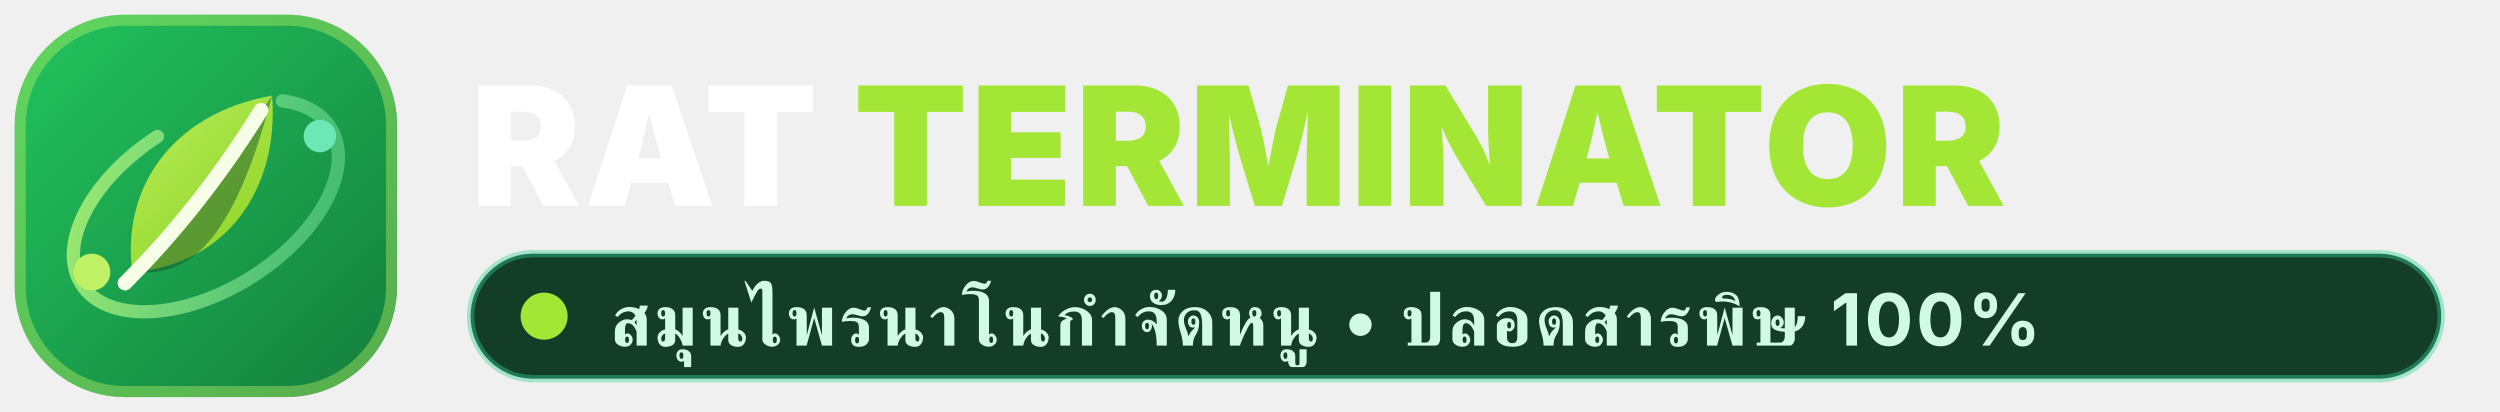
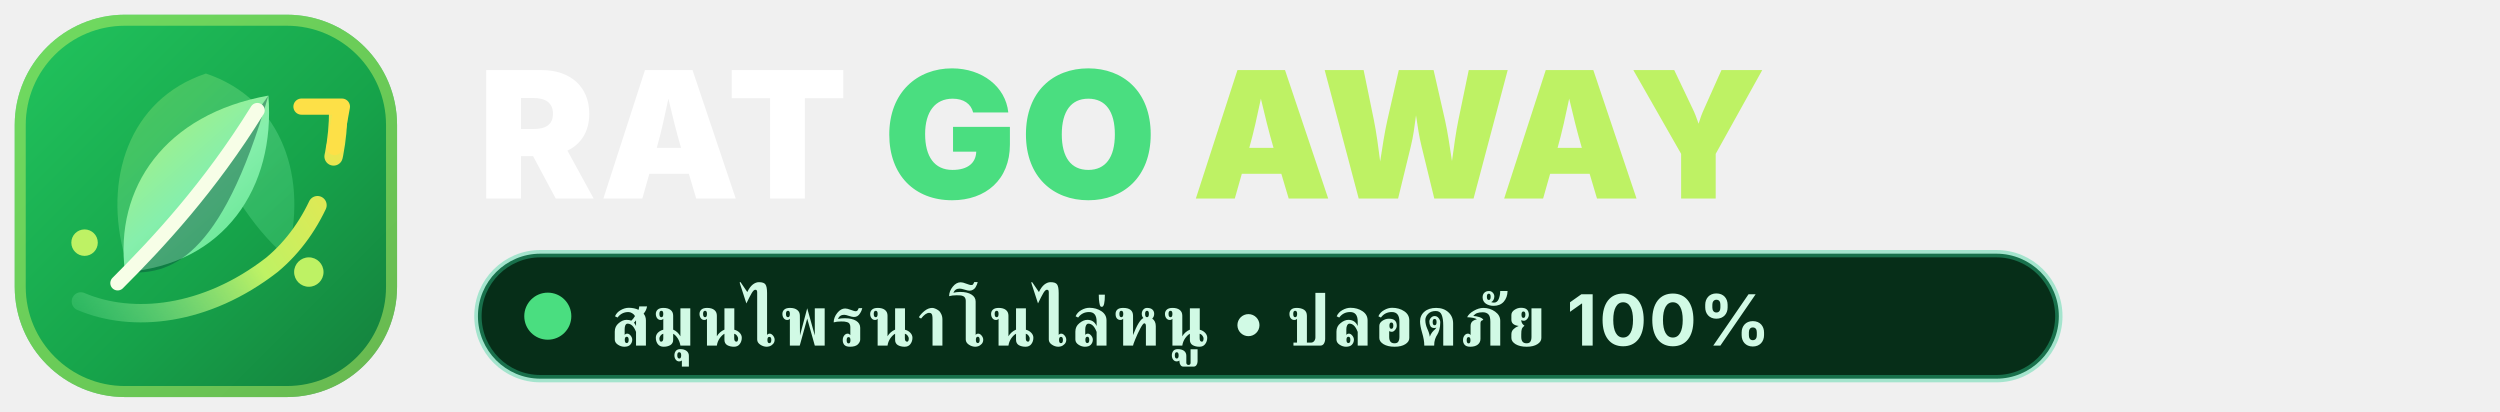
<svg xmlns="http://www.w3.org/2000/svg" viewBox="0 0 340 56" width="340" height="56" fill="none">
  <defs>
-     <linearGradient id="shieldGradWMd" x1="2" y1="2" x2="52" y2="52" gradientUnits="userSpaceOnUse">
+     <linearGradient id="rgaShieldDark" x1="2" y1="2" x2="52" y2="52" gradientUnits="userSpaceOnUse">
      <stop offset="0%" stop-color="#22C55E" />
+       <stop offset="60%" stop-color="#16A34A" />
      <stop offset="100%" stop-color="#15803D" />
    </linearGradient>
-     <linearGradient id="leafGradWMd" x1="12" y1="10" x2="42" y2="42" gradientUnits="userSpaceOnUse">
+     <linearGradient id="rgaLeafDark" x1="12" y1="10" x2="40" y2="42" gradientUnits="userSpaceOnUse">
      <stop offset="0%" stop-color="#BEF264" />
-       <stop offset="100%" stop-color="#84CC16" />
+       <stop offset="50%" stop-color="#86EFAC" />
+       <stop offset="100%" stop-color="#4ADE80" />
    </linearGradient>
-     <linearGradient id="orbitGradWMd" x1="6" y1="8" x2="48" y2="46" gradientUnits="userSpaceOnUse">
-       <stop offset="0%" stop-color="#BEF264" />
-       <stop offset="100%" stop-color="#6EE7B7" stop-opacity="0.35" />
+     <linearGradient id="rgaArcDark" x1="8" y1="38" x2="48" y2="12" gradientUnits="userSpaceOnUse">
+       <stop offset="0%" stop-color="#86EFAC" stop-opacity="0.2" />
+       <stop offset="50%" stop-color="#BEF264" />
+       <stop offset="100%" stop-color="#FDE047" />
    </linearGradient>
  </defs>
-   <rect x="2" y="2" width="52" height="52" rx="15" fill="url(#shieldGradWMd)" />
-   <rect x="2.75" y="2.75" width="50.5" height="50.5" rx="14.25" stroke="#BEF264" stroke-opacity="0.4" stroke-width="1.5" />
-   <ellipse cx="28" cy="28" rx="20" ry="11.5" transform="rotate(-32 28 28)" stroke="url(#orbitGradWMd)" stroke-width="1.8" stroke-linecap="round" stroke-dasharray="75 18" />
-   <circle cx="12.5" cy="37" r="2.5" fill="#BEF264" />
-   <circle cx="43.5" cy="18.5" r="2.2" fill="#6EE7B7" />
-   <path d="M18 37C16.5 26 23 15.5 37 13C38 25.5 31 36 18 37Z" fill="url(#leafGradWMd)" />
-   <path d="M18 37C25 30 30 23.5 37 13C31 36 24 37.5 18 37Z" fill="#14532D" fill-opacity="0.48" />
-   <path d="M17 38.5C22.5 33 29 25.5 35.5 15" stroke="#F7FEE7" stroke-width="2" stroke-linecap="round" />
-   <g font-family="'Plus Jakarta Sans', 'Prompt', -apple-system, BlinkMacSystemFont, sans-serif">
-     <text x="64" y="28" font-size="22.5" font-weight="900" letter-spacing="0.02em" fill="#FFFFFF">
-       RAT <tspan fill="#A3E635">TERMINATOR</tspan>
+   <rect x="2" y="2" width="52" height="52" rx="15" fill="url(#rgaShieldDark)" />
+   <rect x="2.75" y="2.75" width="50.5" height="50.5" rx="14.25" stroke="#BEF264" stroke-opacity="0.5" stroke-width="1.5" />
+   <path d="M28 10C17.5 13.5 14 24.5 17 35C20.5 32 25 26.5 28 18C31 26.5 35.5 32 39 35C42 24.5 38.5 13.5 28 10Z" fill="url(#rgaLeafDark)" fill-opacity="0.3" />
+   <path d="M17 37C15.5 25.5 22.5 15.5 36.5 13C37.5 25.5 30.5 36 17 37Z" fill="url(#rgaLeafDark)" />
+   <path d="M17 37C24.5 30 29.5 23 36.5 13C30 35.5 23 37.5 17 37Z" fill="#064E3B" fill-opacity="0.45" />
+   <path d="M16 38.5C21.5 33 28.5 25.5 35 15" stroke="#F7FEE7" stroke-width="2" stroke-linecap="round" />
+   <path d="M11 41C18 44 28 43 37 36C43 31 46 23 46 15" stroke="url(#rgaArcDark)" stroke-width="2.5" stroke-linecap="round" stroke-dasharray="38 7" />
+   <path d="M41 14.5L46.5 14.5L45.5 20" stroke="#FDE047" stroke-width="2.2" stroke-linecap="round" stroke-linejoin="round" />
+   <circle cx="42" cy="37" r="2" fill="#BEF264" />
+   <circle cx="11.5" cy="33" r="1.8" fill="#BEF264" />
+   <g font-family="'Plus Jakarta Sans', -apple-system, BlinkMacSystemFont, sans-serif">
+     <text x="65" y="27" font-size="24" font-weight="900" letter-spacing="0.02em">
+       <tspan fill="#FFFFFF">RAT</tspan>
+       <tspan fill="#4ADE80">GO</tspan>
+       <tspan fill="#BEF264">AWAY</tspan>
    </text>
-     <rect x="64" y="34.5" width="268" height="17" rx="8.5" fill="#143D28" stroke="#34D399" stroke-opacity="0.4" stroke-width="1" />
-     <circle cx="74" cy="43" r="3.2" fill="#A3E635" />
-     <text x="83" y="47" font-size="9.8" font-weight="700" letter-spacing="0.04em" fill="#D1FAE5">
-       สมุนไพรนาโนกำจัดหนู • ปลอดสารพิษ 100%
+     <rect x="65" y="34.5" width="215" height="17" rx="8.5" fill="#062E18" stroke="#34D399" stroke-opacity="0.4" stroke-width="1" />
+     <circle cx="74.5" cy="43" r="3.2" fill="#4ADE80" />
+     <text x="83" y="47" font-family="'Prompt', -apple-system, sans-serif" font-size="9.6" font-weight="700" letter-spacing="0.03em" fill="#D1FAE5">
+       สมุนไพรนาโนไล่หนู • ปลอดภัย 100%
    </text>
  </g>
</svg>
